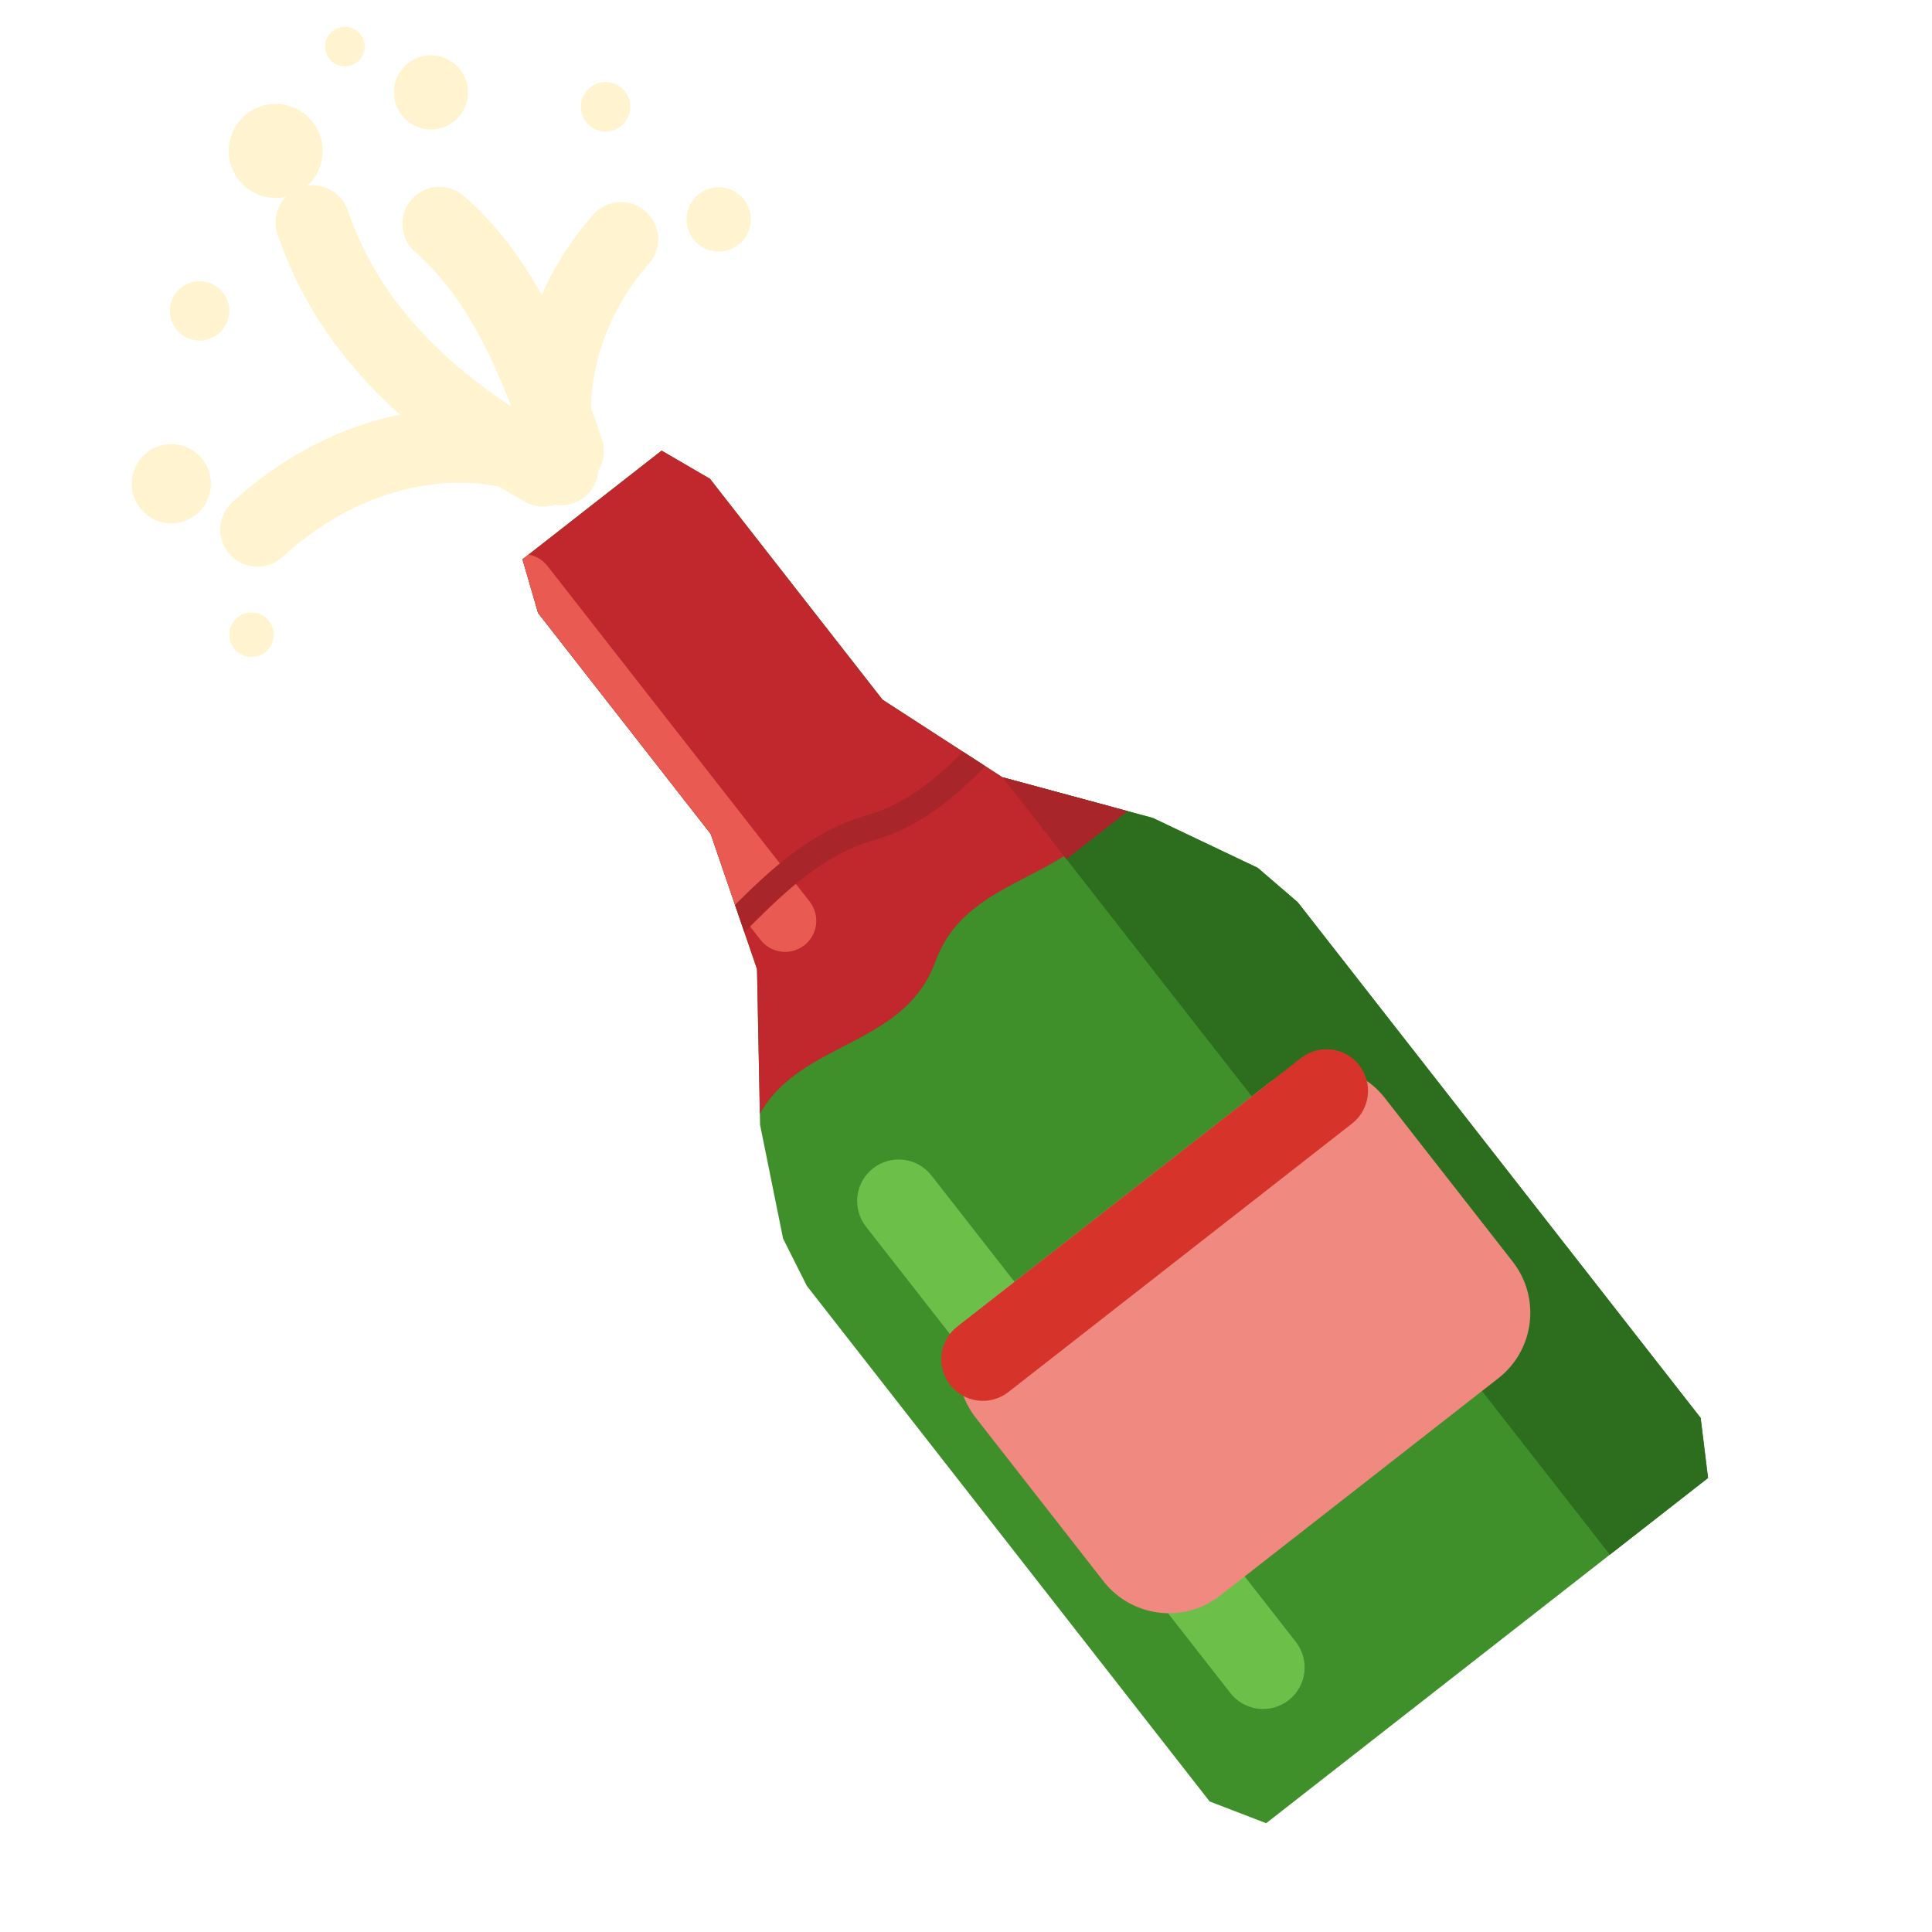
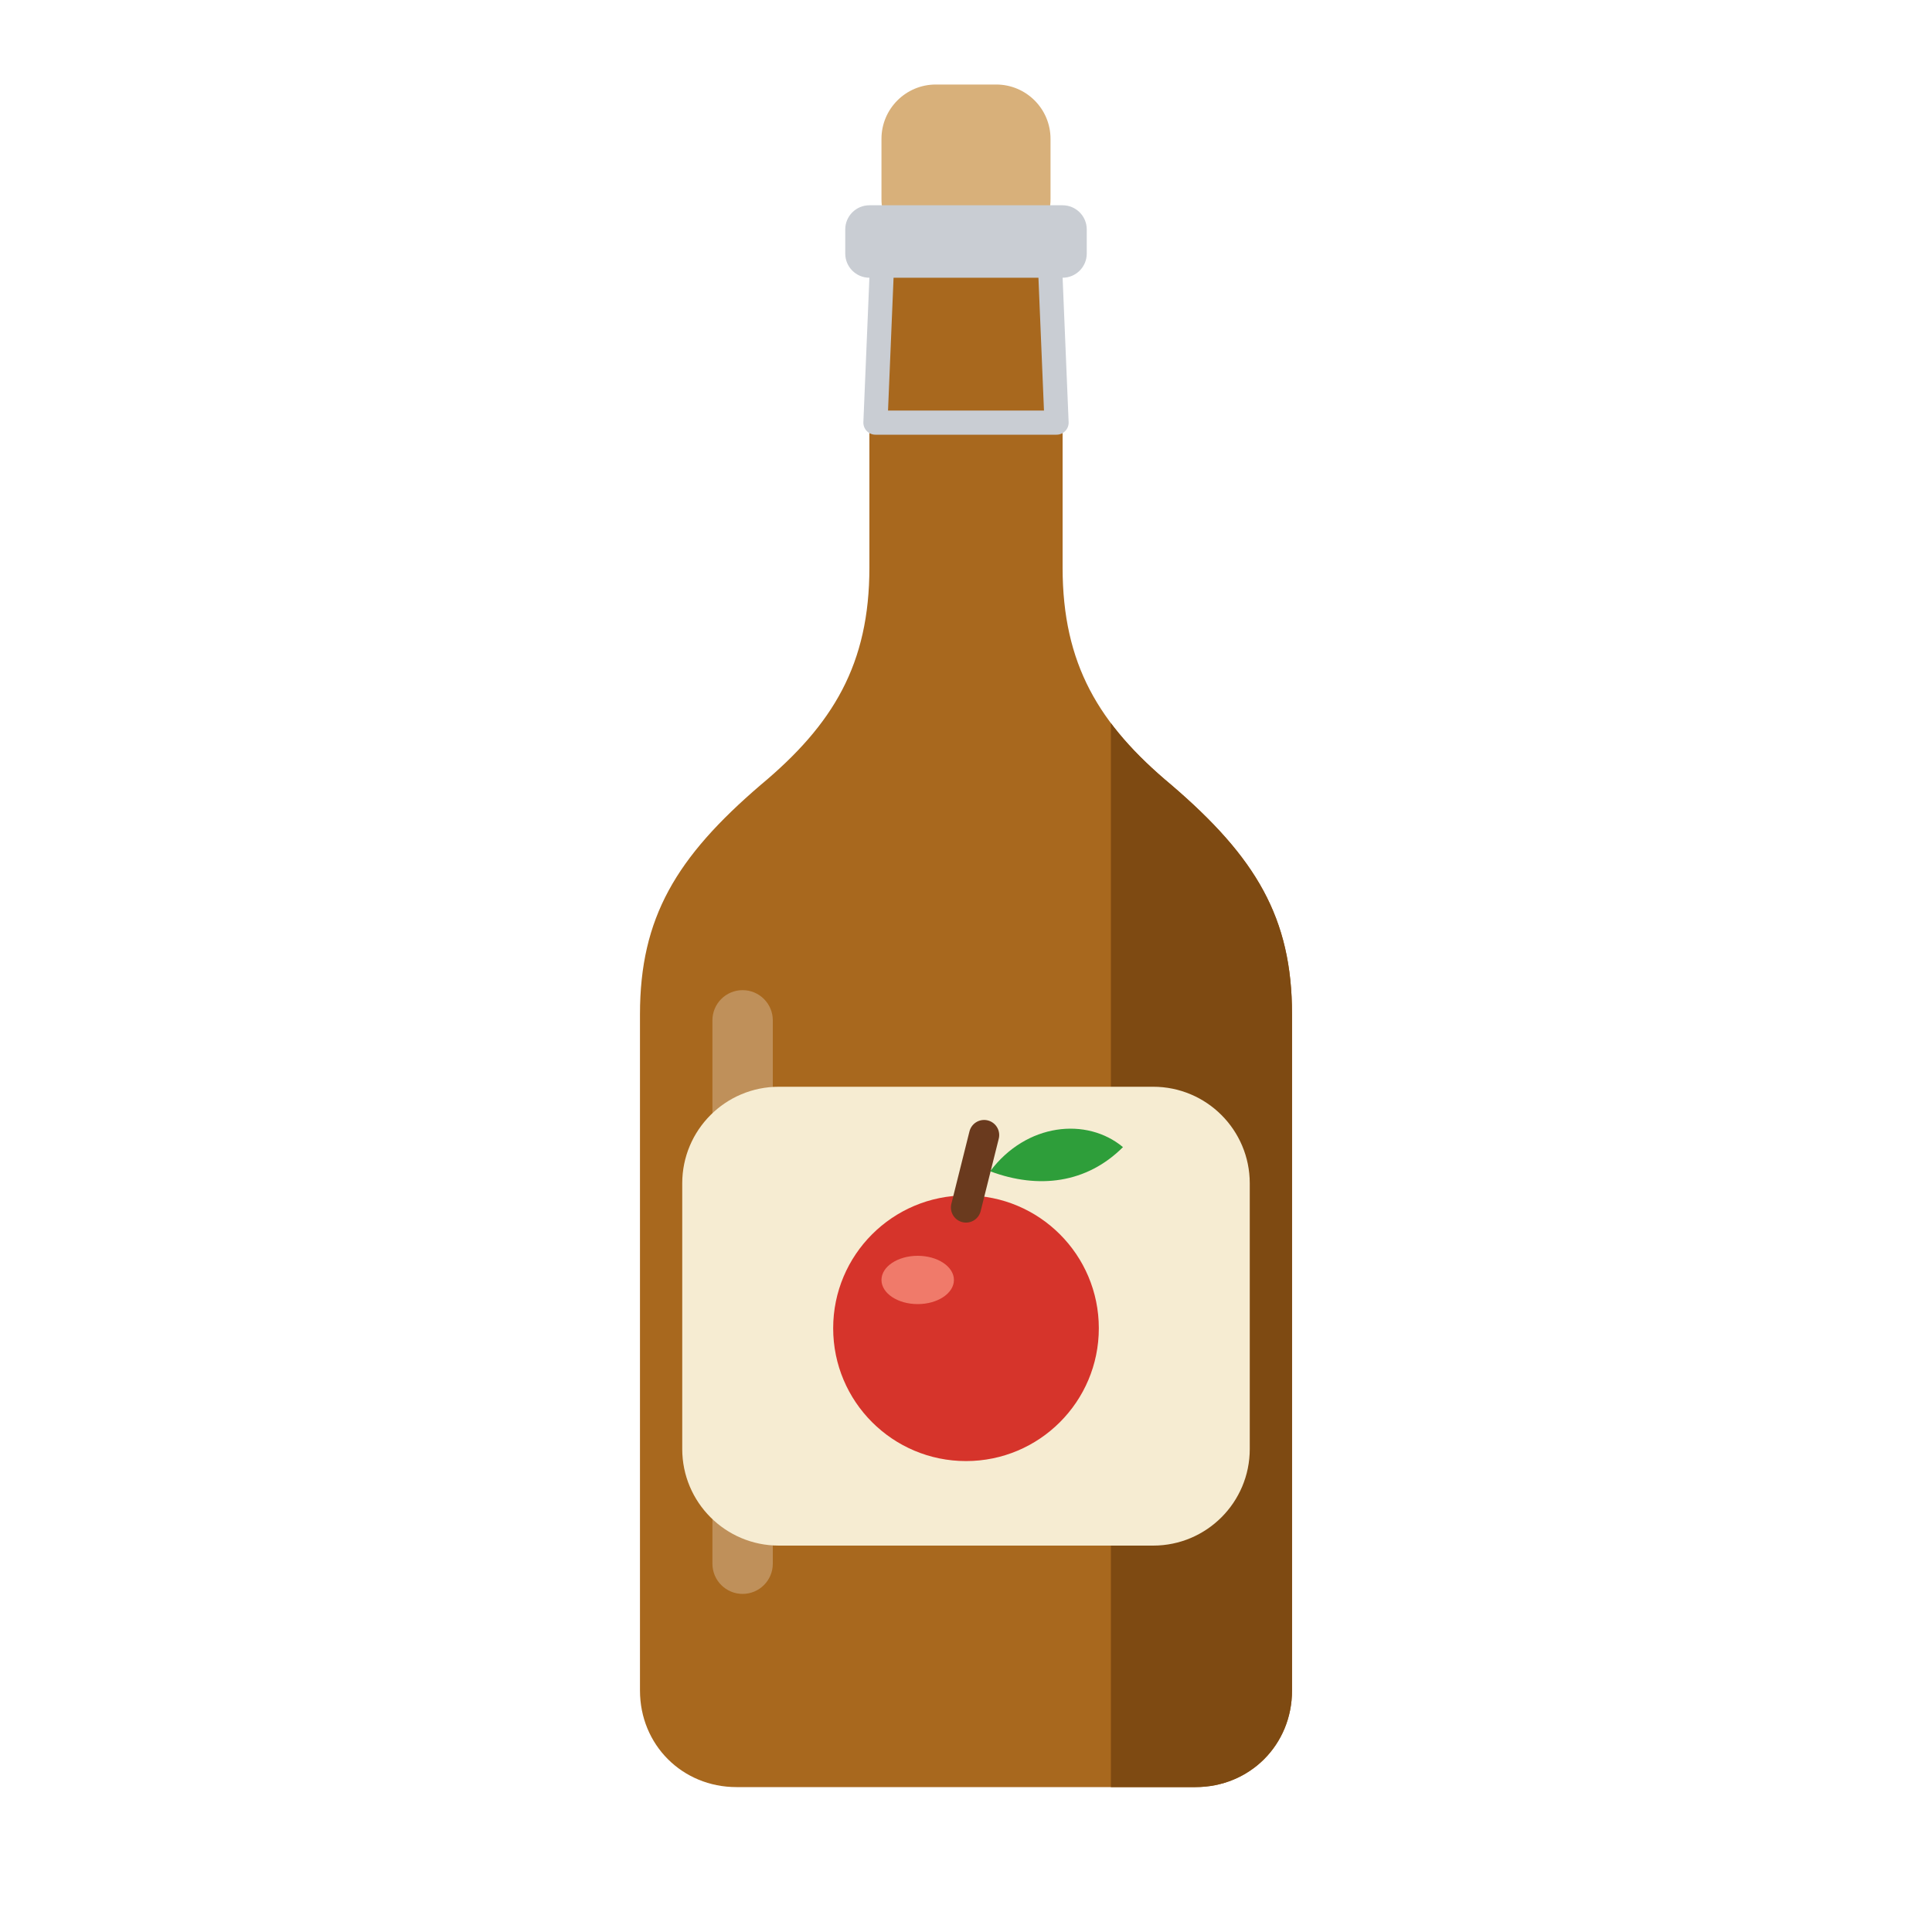
<svg xmlns="http://www.w3.org/2000/svg" viewBox="0 0 32 32">
-   <g transform="translate(4.2 1.6) scale(.86) rotate(-38 16 20)">
-     <path fill="#3f8f2a" d="M17.70 4.6L18.10 5.6L18.10 11L19.00 13.6L20.80 16L21.80 18L22.00 19L22.00 31.6L21.40 32.6L10.60 32.6L10.00 31.6L10.00 19L10.20 18L11.20 16L13.00 13.6L13.90 11L13.90 5.6L14.30 4.6Z" />
-     <clipPath id="b">
-       <path d="M17.70 4.6L18.10 5.6L18.10 11L19.00 13.6L20.80 16L21.80 18L22.00 19L22.00 31.6L21.40 32.6L10.60 32.6L10.00 31.6L10.00 19L10.20 18L11.20 16L13.00 13.6L13.90 11L13.90 5.6L14.30 4.6Z" />
-     </clipPath>
-     <g clip-path="url(#b)">
-       <rect width="10" height="40" x="19" y="0" fill="#2d6e1e" rx="0" />
-       <rect width="1.6" height="13" x="11.6" y="18" fill="#6cc04a" rx="0.8" />
-       <path fill="#c0282e" d="M0 0h32v14.6c-2.4 1-4.6-.6-6.4.4c-1.8 1-3.4-.8-5 .2c-1.6 1-3.2-.6-4.8.4c-1.6 1-3.2-.6-4.8.4c-1.8 1-3.4-.4-5 .2c-1.8.6-3.6-.4-6-.2z" />
-       <rect width="10" height="15.6" x="19" y="0" fill="#a8252a" rx="0" />
-       <rect width="1.2" height="9.4" x="13.4" y="4.4" fill="#e85a52" rx="0.6" />
-       <path fill="none" stroke="#a8252a" stroke-linecap="round" stroke-linejoin="round" stroke-width="0.5" d="M10 12.6c2.4.6 4.4-.6 6.4.2s4-.6 6 .2" />
-     </g>
-     <rect width="10" height="7.2" x="11" y="21.4" fill="#f08a80" rx="1.6" />
-     <rect width="10" height="1.6" x="11" y="21.4" fill="#d6342b" rx="0.8" />
+   <path fill="#a8681e" d="M14.4 4h3.2v5.4c0 1.6.6 2.6 1.8 3.6c1.4 1.2 2 2.2 2 3.8V28c0 .9-.7 1.6-1.6 1.6h-7.6c-.9 0-1.6-.7-1.6-1.6V16.8c0-1.6.6-2.6 2-3.8c1.2-1 1.8-2 1.8-3.6z" />
+   <clipPath id="ci1">
+     <path d="M14.4 4h3.2v5.4c0 1.6.6 2.6 1.8 3.6c1.4 1.2 2 2.2 2 3.8V28c0 .9-.7 1.6-1.6 1.6h-7.6c-.9 0-1.6-.7-1.6-1.6V16.8c0-1.6.6-2.6 2-3.8c1.2-1 1.8-2 1.8-3.6z" />
+   </clipPath>
+   <g clip-path="url(#ci1)">
+     <rect width="6" height="30" x="18.4" y="2" fill="#7e4a12" />
  </g>
-   <g transform="translate(9.8 8.4) rotate(-38) scale(.82)">
-     <path fill="none" stroke="#fff3d0" stroke-linecap="round" stroke-linejoin="round" stroke-width="1.5" d="M0 -1C-.9 -2.8 -3 -4 -5.6 -3.8M0 -1C.7 -2.6 2.2 -3.6 3.8 -3.9M-.3 -1.2C-1.4 -3.8 -1.6 -6 -.9 -8M.3 -1.2C1 -3.2 1.4 -4.8 1.1 -6.4" />
-     <circle cx="-0.6" cy="-9.6" r="0.95" fill="#fff3d0" />
-     <circle cx="-3.8" cy="-8" r="0.6" fill="#fff3d0" />
-     <circle cx="2.6" cy="-8.6" r="0.75" fill="#fff3d0" />
-     <circle cx="-6.4" cy="-5.6" r="0.8" fill="#fff3d0" />
-     <circle cx="5.2" cy="-6.2" r="0.5" fill="#fff3d0" />
-     <circle cx="-7" cy="-2.2" r="0.45" fill="#fff3d0" />
-     <circle cx="5.6" cy="-3" r="0.65" fill="#fff3d0" />
-     <circle cx="1.8" cy="-10.4" r="0.4" fill="#fff3d0" />
-   </g>
+   <rect width="1" height="10" x="11.8" y="16.4" fill="#ffffff44" rx=".5" />
+   <rect width="2.8" height="2.8" x="14.6" y="1.4" fill="#d8b07a" rx=".9" />
+   <rect width="4" height="1.2" x="14" y="3.4" fill="#c9cdd3" rx=".4" />
+   <path fill="none" stroke="#c9cdd3" stroke-linecap="round" stroke-width=".4" d="M14.6 4.6l-.1 2.4M17.4 4.6l.1 2.4M14.5 7h3" />
+   <rect width="9.4" height="7.6" x="11.3" y="18" fill="#f6ecd2" rx="1.6" />
+   <circle cx="16" cy="22" r="2.2" fill="#d6342b" />
+   <ellipse cx="15.2" cy="21.2" rx=".6" ry=".4" fill="#f07a6a" />
+   <path fill="none" stroke="#6a3a1e" stroke-linecap="round" stroke-width=".5" d="M16 20l.3-1.2" />
+   <path fill="#2e9e3a" d="M16.4 19.4c.6-.8 1.6-.9 2.2-.4c-.6.6-1.4.7-2.2.4z" />
</svg>
